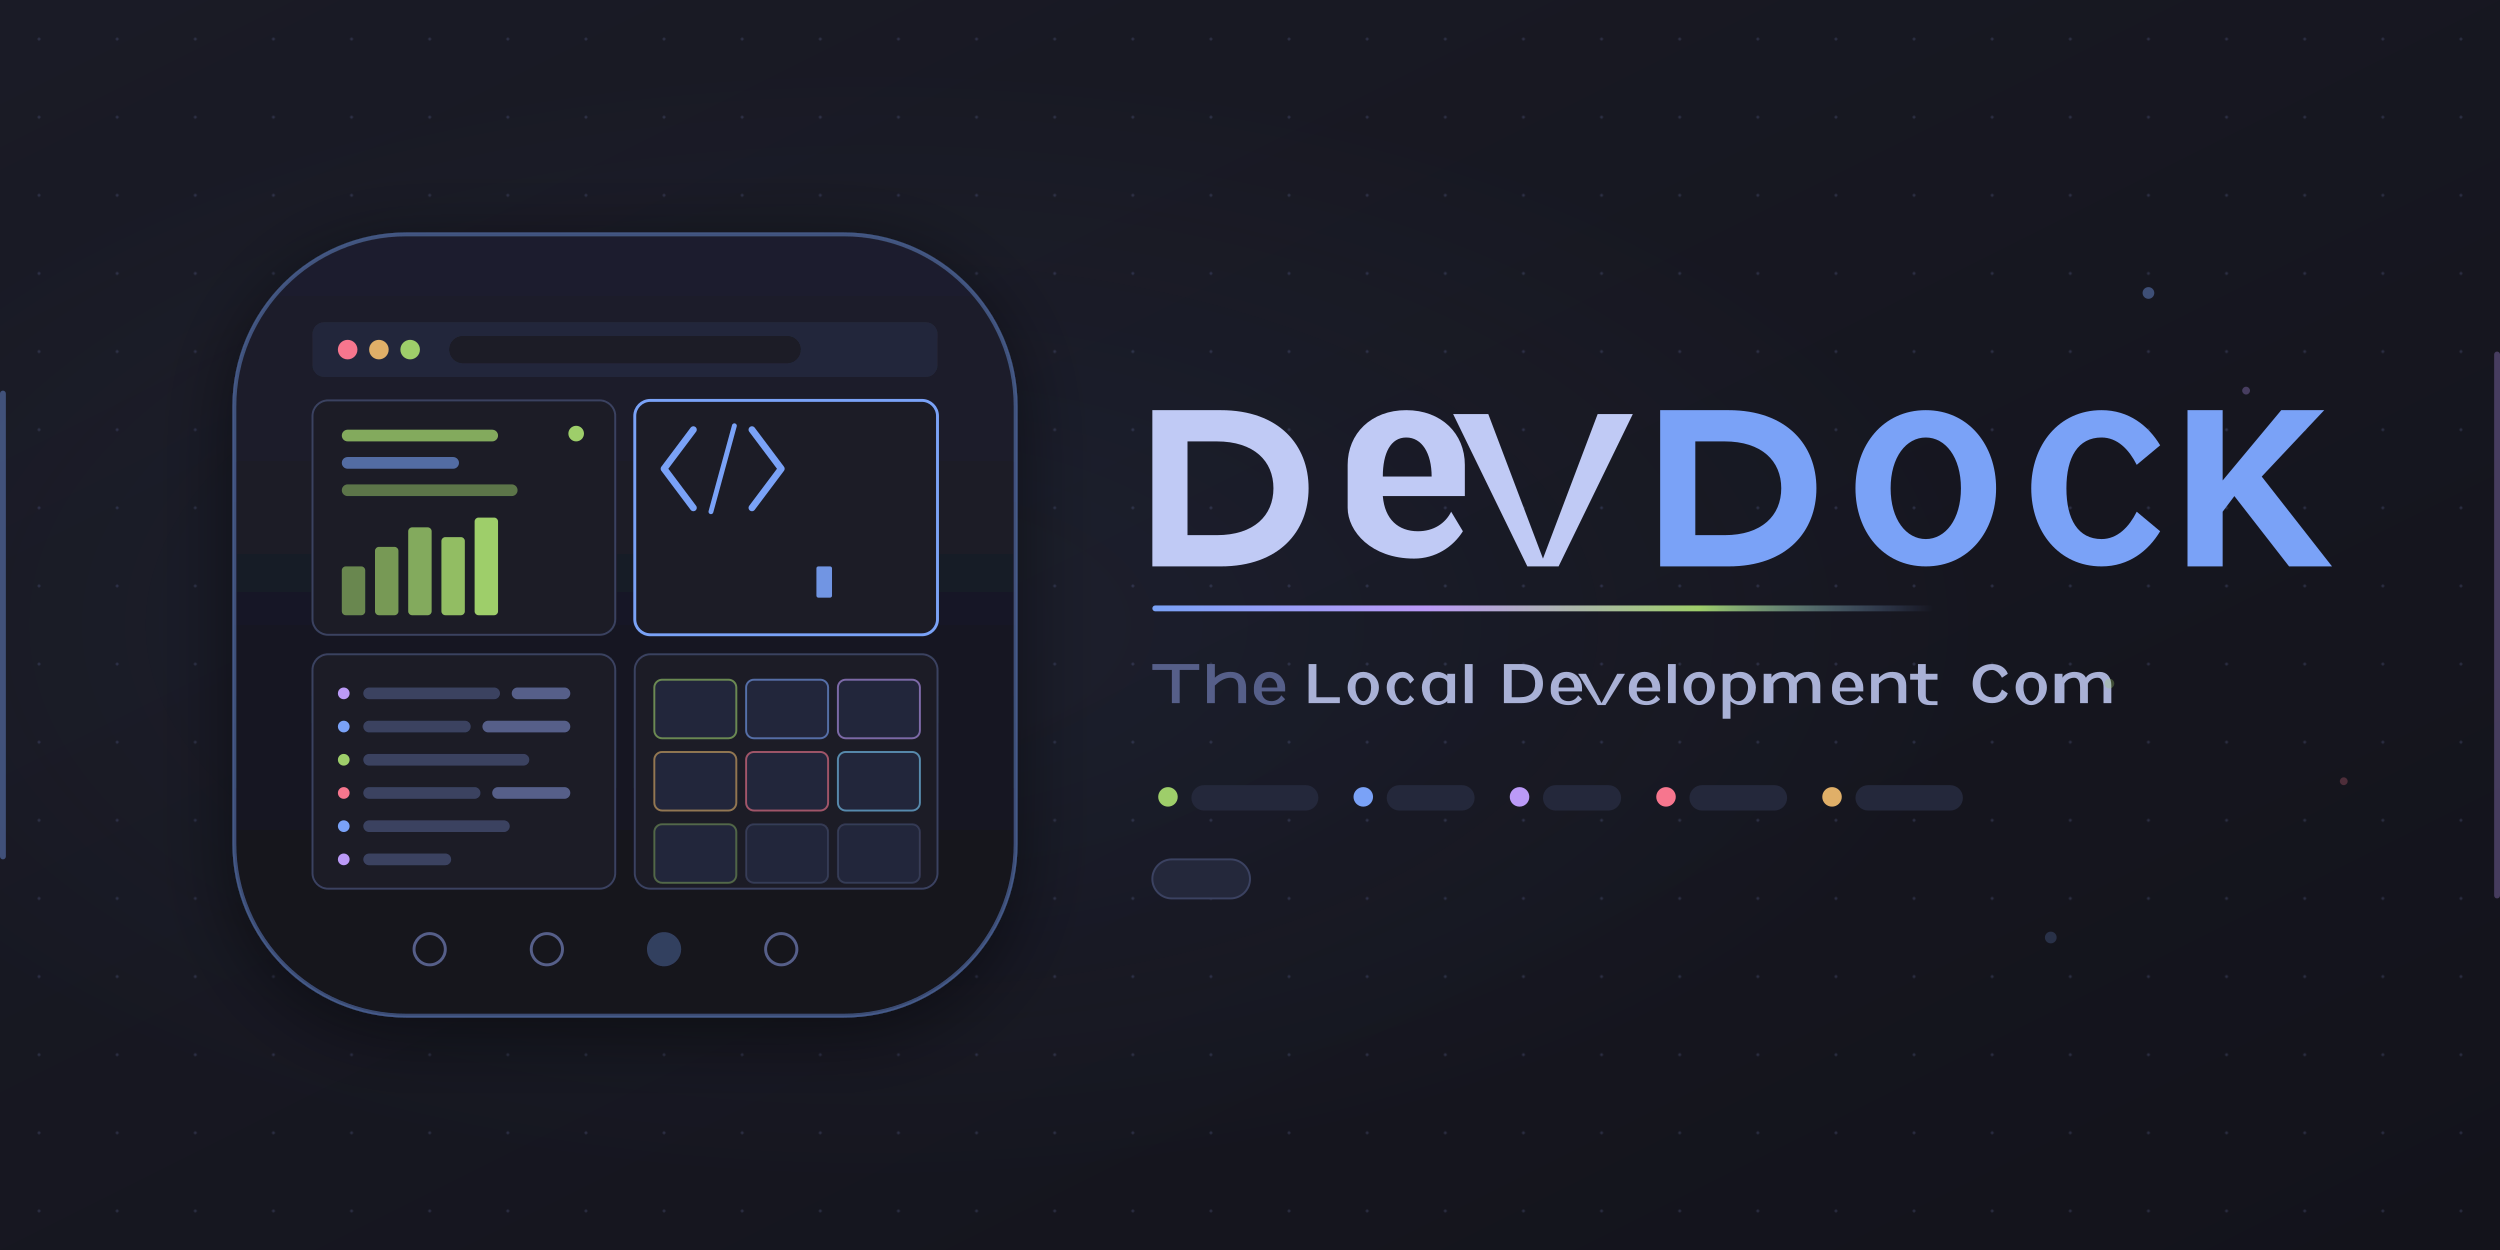
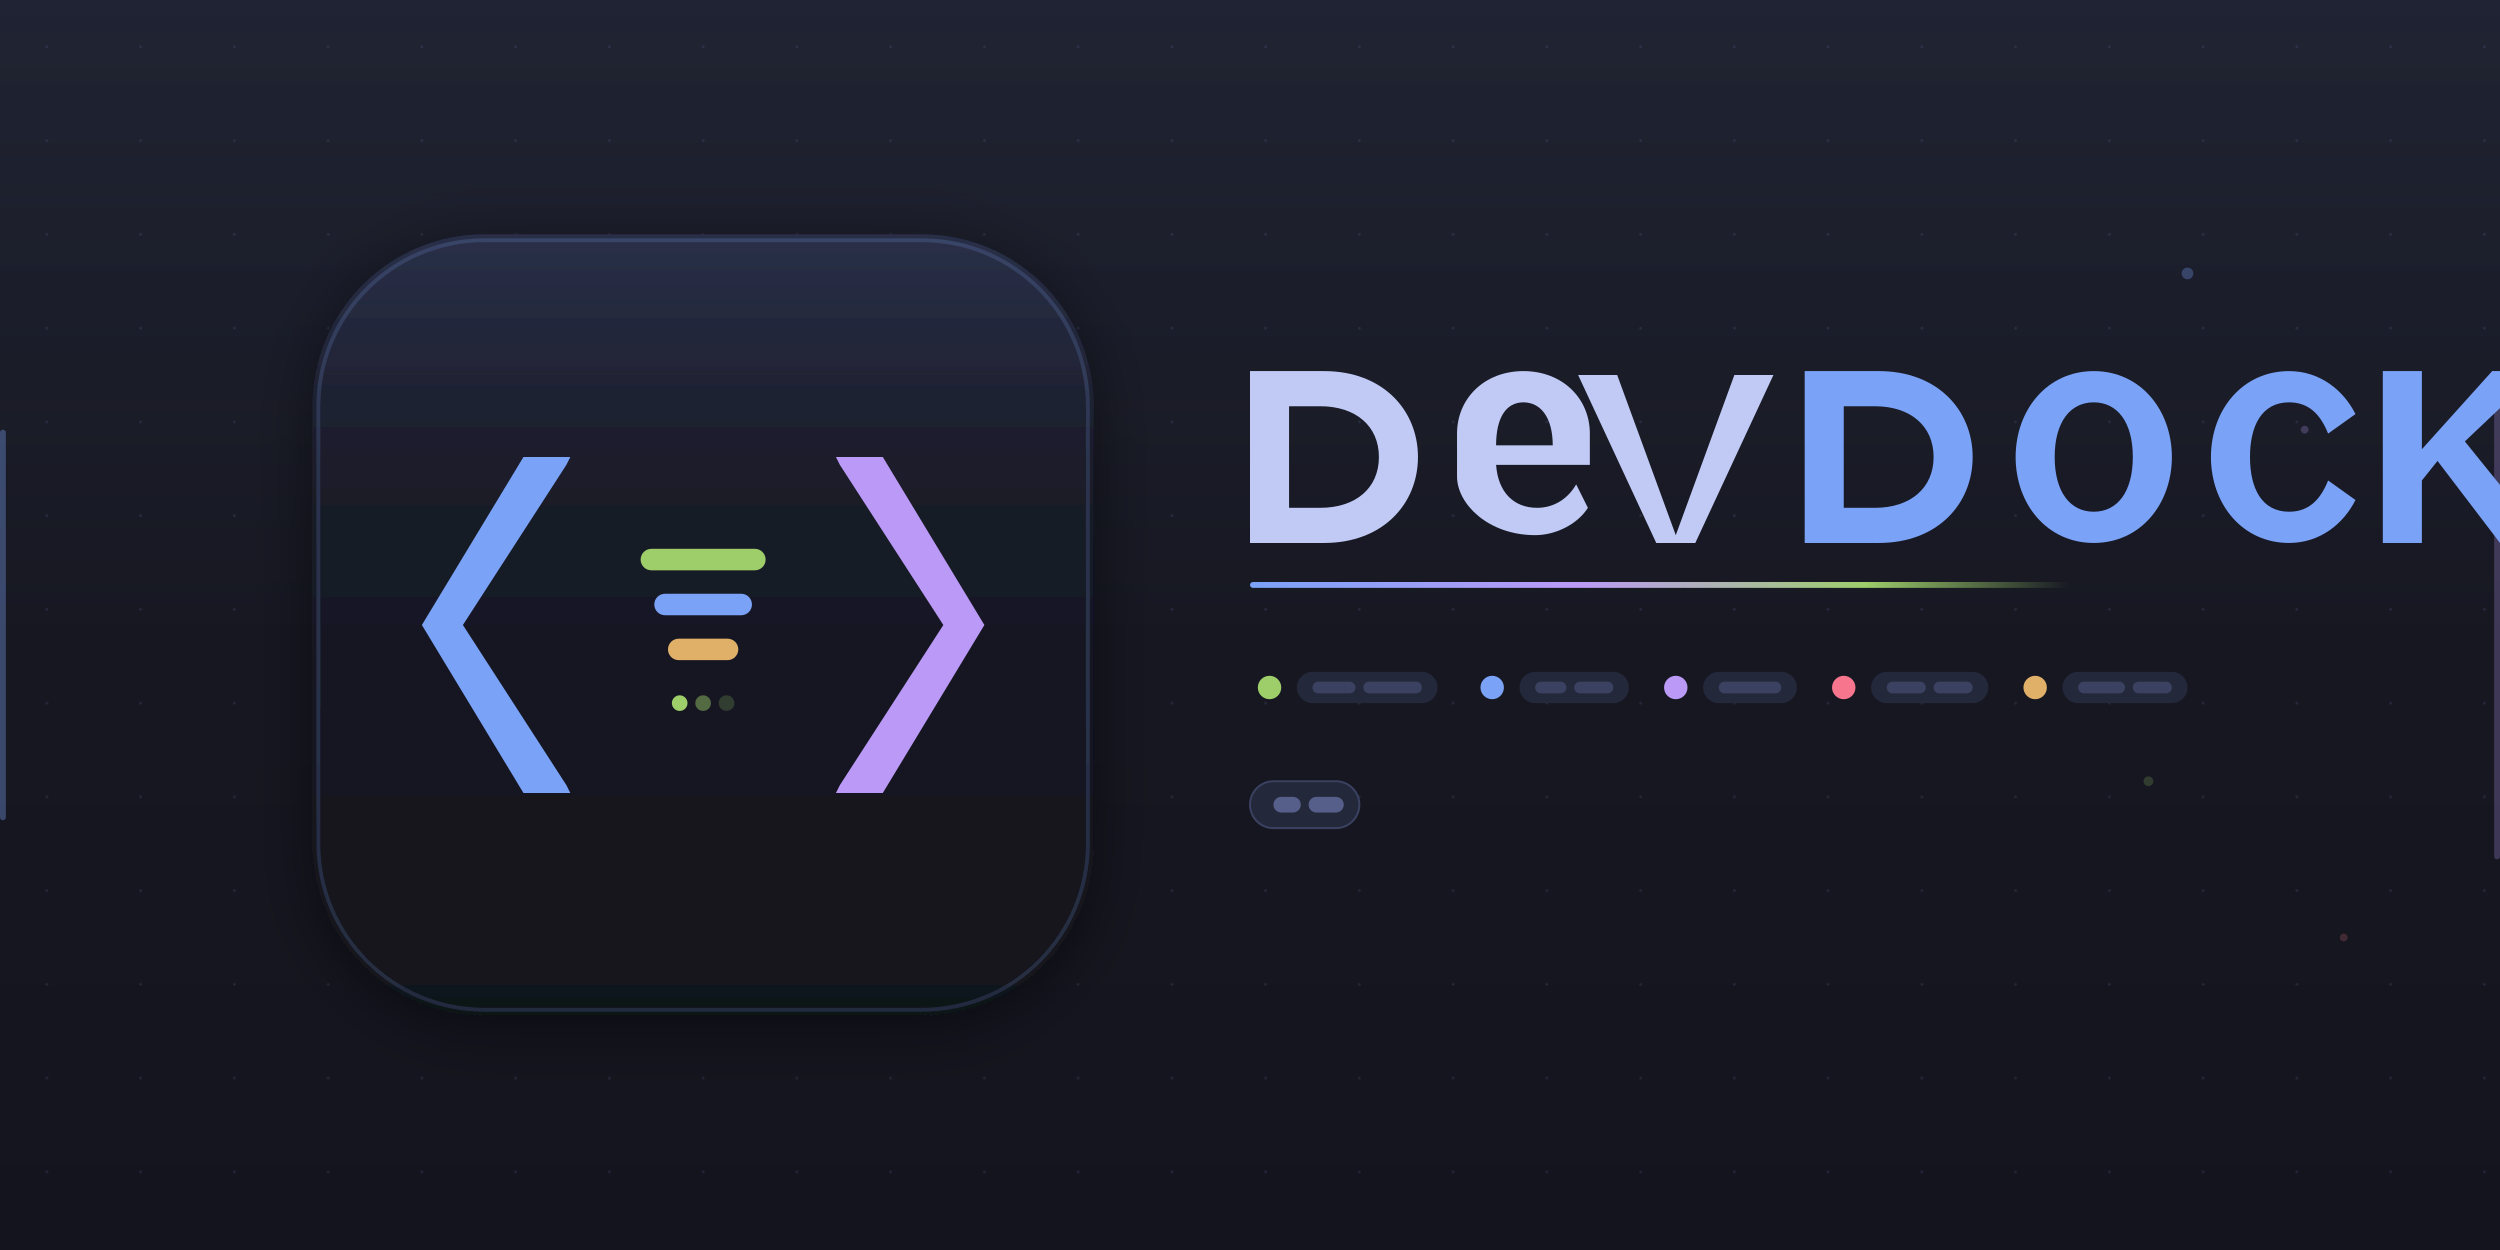
<svg xmlns="http://www.w3.org/2000/svg" width="1280" height="640" viewBox="0 0 1280 640">
  <defs>
-     <linearGradient id="bg" x1="0" y1="0" x2="1" y2="1">
+     <linearGradient id="bg" x1="0" y1="0" x2="0" y2="1">
      <stop offset="0%" stop-color="#1A1B26" />
-       <stop offset="100%" stop-color="#13131B" />
+       <stop offset="100%" stop-color="#13141D" />
    </linearGradient>
-     <radialGradient id="glow" cx="0.35" cy="0.5" r="0.45">
+     <linearGradient id="topGlow" x1="0.5" y1="0" x2="0.5" y2="1">
      <stop offset="0%" stop-color="#7AA2F7" stop-opacity="0.06" />
      <stop offset="100%" stop-color="#7AA2F7" stop-opacity="0" />
-     </radialGradient>
+     </linearGradient>
+     <linearGradient id="bL" x1="0" y1="0" x2="1" y2="1">
+       <stop offset="0%" stop-color="#7AA2F7" />
+       <stop offset="100%" stop-color="#5D7CE0" />
+     </linearGradient>
+     <linearGradient id="bR" x1="1" y1="0" x2="0" y2="1">
+       <stop offset="0%" stop-color="#BB9AF7" />
+       <stop offset="100%" stop-color="#9D7AE0" />
+     </linearGradient>
    <linearGradient id="accentLine" x1="0" y1="0" x2="1" y2="0">
      <stop offset="0%" stop-color="#7AA2F7" />
-       <stop offset="35%" stop-color="#BB9AF7" />
-       <stop offset="70%" stop-color="#9ECE6A" />
-       <stop offset="100%" stop-color="#7AA2F7" stop-opacity="0" />
+       <stop offset="40%" stop-color="#BB9AF7" />
+       <stop offset="75%" stop-color="#9ECE6A" />
+       <stop offset="100%" stop-color="#9ECE6A" stop-opacity="0" />
    </linearGradient>
    <linearGradient id="iconBg" x1="0" y1="0" x2="0" y2="1">
-       <stop offset="0%" stop-color="#1E1F2E" />
-       <stop offset="100%" stop-color="#13131B" />
+       <stop offset="0%" stop-color="#1E2030" />
+       <stop offset="100%" stop-color="#111219" />
    </linearGradient>
-     <filter id="shadow" x="-10%" y="-10%" width="120%" height="120%">
-       <feDropShadow dx="0" dy="8" stdDeviation="20" flood-color="#000" flood-opacity="0.5" />
+     <linearGradient id="iconGlow" x1="0.5" y1="0" x2="0.5" y2="1">
+       <stop offset="0%" stop-color="#7AA2F7" stop-opacity="0.12" />
+       <stop offset="60%" stop-color="#7AA2F7" stop-opacity="0" />
+     </linearGradient>
+     <filter id="shadow">
+       <feDropShadow dx="0" dy="6" stdDeviation="16" flood-color="#000" flood-opacity="0.45" />
    </filter>
-     <pattern id="dots" x="0" y="0" width="40" height="40" patternUnits="userSpaceOnUse">
-       <circle cx="20" cy="20" r="0.8" fill="#565F89" opacity="0.3" />
+     <pattern id="grid" width="48" height="48" patternUnits="userSpaceOnUse">
+       <circle cx="24" cy="24" r="0.7" fill="#565F89" opacity="0.25" />
    </pattern>
  </defs>
  <rect width="1280" height="640" fill="url(#bg)" />
-   <rect width="1280" height="640" fill="url(#dots)" />
-   <rect width="1280" height="640" fill="url(#glow)" />
-   <rect x="0" y="200" width="3" height="240" rx="1.5" fill="#7AA2F7" opacity="0.4" />
-   <rect x="1277" y="180" width="3" height="280" rx="1.5" fill="#BB9AF7" opacity="0.3" />
-   <g transform="translate(120, 120)" filter="url(#shadow)">
-     <rect width="400" height="400" rx="88" fill="url(#iconBg)" stroke="#7AA2F7" stroke-width="2" stroke-opacity="0.4" />
-     <rect x="40" y="45" width="320" height="28" rx="6" fill="#24283B" />
-     <circle cx="58" cy="59" r="5" fill="#F7768E" />
-     <circle cx="74" cy="59" r="5" fill="#E0AF68" />
-     <circle cx="90" cy="59" r="5" fill="#9ECE6A" />
-     <rect x="110" y="52" width="180" height="14" rx="7" fill="#1A1B26" />
-     <rect x="40" y="85" width="155" height="120" rx="8" fill="#1A1B26" stroke="#3B4261" stroke-width="1" />
-     <rect x="55" y="100" width="80" height="6" rx="3" fill="#9ECE6A" opacity="0.8" />
-     <rect x="55" y="114" width="60" height="6" rx="3" fill="#7AA2F7" opacity="0.6" />
-     <rect x="55" y="128" width="90" height="6" rx="3" fill="#9ECE6A" opacity="0.5" />
-     <rect x="55" y="170" width="12" height="25" rx="2" fill="#9ECE6A" opacity="0.6" />
-     <rect x="72" y="160" width="12" height="35" rx="2" fill="#9ECE6A" opacity="0.7" />
-     <rect x="89" y="150" width="12" height="45" rx="2" fill="#9ECE6A" opacity="0.8" />
-     <rect x="106" y="155" width="12" height="40" rx="2" fill="#9ECE6A" opacity="0.9" />
-     <rect x="123" y="145" width="12" height="50" rx="2" fill="#9ECE6A" />
-     <circle cx="175" cy="102" r="4" fill="#9ECE6A" />
-     <rect x="205" y="85" width="155" height="120" rx="8" fill="#1A1B26" stroke="#7AA2F7" stroke-width="1.5" />
-     <g transform="translate(250, 120)" fill="none" stroke="#7AA2F7" stroke-width="3.5" stroke-linecap="round" stroke-linejoin="round">
-       <polyline points="-15,20 -30,0 -15,-20" />
-       <polyline points="15,20 30,0 15,-20" />
-       <line x1="-6" y1="22" x2="6" y2="-22" stroke-width="2.5" />
-     </g>
-     <rect x="298" y="170" width="8" height="16" rx="1" fill="#7AA2F7" opacity="0.9" />
-     <rect x="40" y="215" width="155" height="120" rx="8" fill="#1A1B26" stroke="#3B4261" stroke-width="1" />
-     <circle cx="56" cy="235" r="3" fill="#BB9AF7" />
-     <rect x="66" y="232" width="70" height="6" rx="3" fill="#3B4261" />
-     <rect x="142" y="232" width="30" height="6" rx="3" fill="#565F89" />
-     <circle cx="56" cy="252" r="3" fill="#7AA2F7" />
-     <rect x="66" y="249" width="55" height="6" rx="3" fill="#3B4261" />
-     <rect x="127" y="249" width="45" height="6" rx="3" fill="#565F89" />
-     <circle cx="56" cy="269" r="3" fill="#9ECE6A" />
-     <rect x="66" y="266" width="85" height="6" rx="3" fill="#3B4261" />
-     <circle cx="56" cy="286" r="3" fill="#F7768E" />
-     <rect x="66" y="283" width="60" height="6" rx="3" fill="#3B4261" />
-     <rect x="132" y="283" width="40" height="6" rx="3" fill="#565F89" />
-     <circle cx="56" cy="303" r="3" fill="#7AA2F7" />
-     <rect x="66" y="300" width="75" height="6" rx="3" fill="#3B4261" />
-     <circle cx="56" cy="320" r="3" fill="#BB9AF7" />
-     <rect x="66" y="317" width="45" height="6" rx="3" fill="#3B4261" />
-     <rect x="205" y="215" width="155" height="120" rx="8" fill="#1A1B26" stroke="#3B4261" stroke-width="1" />
-     <rect x="215" y="228" width="42" height="30" rx="4" fill="#24283B" stroke="#9ECE6A" stroke-width="1" stroke-opacity="0.6" />
-     <rect x="262" y="228" width="42" height="30" rx="4" fill="#24283B" stroke="#7AA2F7" stroke-width="1" stroke-opacity="0.6" />
-     <rect x="309" y="228" width="42" height="30" rx="4" fill="#24283B" stroke="#BB9AF7" stroke-width="1" stroke-opacity="0.6" />
-     <rect x="215" y="265" width="42" height="30" rx="4" fill="#24283B" stroke="#E0AF68" stroke-width="1" stroke-opacity="0.6" />
-     <rect x="262" y="265" width="42" height="30" rx="4" fill="#24283B" stroke="#F7768E" stroke-width="1" stroke-opacity="0.6" />
-     <rect x="309" y="265" width="42" height="30" rx="4" fill="#24283B" stroke="#7DCFFF" stroke-width="1" stroke-opacity="0.6" />
-     <rect x="215" y="302" width="42" height="30" rx="4" fill="#24283B" stroke="#9ECE6A" stroke-width="1" stroke-opacity="0.4" />
-     <rect x="262" y="302" width="42" height="30" rx="4" fill="#24283B" stroke="#565F89" stroke-width="1" stroke-opacity="0.4" />
-     <rect x="309" y="302" width="42" height="30" rx="4" fill="#24283B" stroke="#565F89" stroke-width="1" stroke-opacity="0.4" />
-     <rect x="40" y="348" width="320" height="36" rx="8" fill="#16161E" />
-     <circle cx="100" cy="366" r="8" fill="none" stroke="#565F89" stroke-width="1.5" />
-     <circle cx="160" cy="366" r="8" fill="none" stroke="#565F89" stroke-width="1.5" />
-     <circle cx="220" cy="366" r="8" fill="#7AA2F7" opacity="0.3" stroke="#7AA2F7" stroke-width="1.5" />
-     <circle cx="280" cy="366" r="8" fill="none" stroke="#565F89" stroke-width="1.5" />
+   <rect width="1280" height="640" fill="url(#grid)" />
+   <rect width="1280" height="320" fill="url(#topGlow)" />
+   <rect x="0" y="220" width="3" height="200" rx="1.5" fill="#7AA2F7" opacity="0.35" />
+   <rect x="1277" y="200" width="3" height="240" rx="1.5" fill="#BB9AF7" opacity="0.25" />
+   <g transform="translate(160, 120)" filter="url(#shadow)">
+     <rect width="400" height="400" rx="88" fill="url(#iconBg)" />
+     <rect width="400" height="200" rx="88" fill="url(#iconGlow)" />
+     <rect x="3" y="3" width="394" height="394" rx="85" fill="none" stroke="#7AA2F7" stroke-width="2" stroke-opacity="0.18" />
+     <polygon points="132,114 130,118 77,200 130,282 132,286 108,286 56,200 108,114" fill="#7AA2F7" />
+     <polygon points="268,114 270,118 323,200 270,282 268,286 292,286 344,200 292,114" fill="#BB9AF7" />
+     <rect x="168" y="161" width="64" height="11" rx="5.5" fill="#9ECE6A" />
+     <rect x="175" y="184" width="50" height="11" rx="5.5" fill="#7AA2F7" />
+     <rect x="182" y="207" width="36" height="11" rx="5.5" fill="#E0AF68" />
+     <circle cx="188" cy="240" r="4" fill="#9ECE6A" />
+     <circle cx="200" cy="240" r="4" fill="#9ECE6A" opacity="0.45" />
+     <circle cx="212" cy="240" r="4" fill="#9ECE6A" opacity="0.2" />
  </g>
-   <g transform="translate(590, 210)">
-     <path d="M0,0 L0,80 L35,80 C65,80 80,62 80,40 C80,18 65,0 35,0 Z M18,16 L33,16 C52,16 62,26 62,40 C62,54 52,64 33,64 L18,64 Z" fill="#C0CAF5" />
-     <path d="M100,28 C100,12 112,0 130,0 C148,0 160,12 160,28 L160,44 L118,44 C119,56 126,62 136,62 C144,62 150,58 153,52 L159,62 C154,70 145,76 134,76 C112,76 100,62 100,50 Z M118,34 L143,34 C143,22 138,14 130,14 C122,14 118,22 118,34 Z" fill="#C0CAF5" />
-     <path d="M172,2 L200,76 L228,2 L246,2 L208,80 L192,80 L154,2 Z" fill="#C0CAF5" />
-     <path d="M260,0 L260,80 L295,80 C325,80 340,62 340,40 C340,18 325,0 295,0 Z M278,16 L293,16 C312,16 322,26 322,40 C322,54 312,64 293,64 L278,64 Z" fill="#7AA2F7" />
-     <path d="M360,40 C360,18 374,0 396,0 C418,0 432,18 432,40 C432,62 418,80 396,80 C374,80 360,62 360,40 Z M378,40 C378,56 386,66 396,66 C406,66 414,56 414,40 C414,24 406,14 396,14 C386,14 378,24 378,40 Z" fill="#7AA2F7" />
-     <path d="M450,40 C450,18 464,0 486,0 C500,0 510,8 516,18 L504,28 C500,20 494,14 486,14 C474,14 468,24 468,40 C468,56 474,66 486,66 C494,66 500,60 504,52 L516,62 C510,72 500,80 486,80 C464,80 450,62 450,40 Z" fill="#7AA2F7" />
-     <path d="M530,0 L530,80 L548,80 L548,52 L554,44 L582,80 L604,80 L568,34 L600,0 L578,0 L548,36 L548,0 Z" fill="#7AA2F7" />
+   <g transform="translate(640, 190)" fill="#C0CAF5">
+     <path d="M0,0 L0,88 L38,88 C68,88 86,68 86,44 C86,20 68,0 38,0 Z M20,18 L36,18 C54,18 66,28 66,44 C66,60 54,70 36,70 L20,70 Z" />
+     <path d="M106,32 C106,14 120,0 140,0 C160,0 174,14 174,32 L174,48 L126,48 C127,62 135,70 147,70 C156,70 163,65 167,58 L173,70 C168,78 157,84 146,84 C122,84 106,68 106,54 Z M126,38 L155,38 C155,24 149,16 140,16 C131,16 126,24 126,38 Z" />
+     <path d="M188,2 L218,84 L248,2 L268,2 L228,88 L208,88 L168,2 Z" />
  </g>
-   <rect x="590" y="310" width="400" height="3" rx="1.5" fill="url(#accentLine)" />
-   <g transform="translate(590, 340)">
-     <path d="M0,0 L24,0 L24,3 L14,3 L14,20 L10,20 L10,3 L0,3 Z" fill="#565F89" />
-     <path d="M28,0 L32,0 L32,7 C34,5 37,4 40,4 C46,4 48,8 48,12 L48,20 L44,20 L44,12 C44,9 43,7 40,7 C37,7 34,9 32,11 L32,20 L28,20 Z" fill="#565F89" />
-     <path d="M52,12 C52,8 55,4 60,4 C65,4 68,8 68,12 L68,14 L56,14 C56,17 58,19 61,19 C63,19 65,18 66,16 L68,18 C66,20 64,21 61,21 C55,21 52,17 52,14 Z M56,12 L64,12 C64,9 62,7 60,7 C58,7 56,9 56,12 Z" fill="#565F89" />
-     <path d="M80,0 L84,0 L84,17 L96,17 L96,20 L80,20 Z" fill="#A9B1D6" />
-     <path d="M100,12 C100,7 104,4 108,4 C112,4 116,7 116,12 C116,17 112,21 108,21 C104,21 100,17 100,12 Z M104,12 C104,16 106,19 108,19 C110,19 112,16 112,12 C112,8 110,7 108,7 C106,7 104,8 104,12 Z" fill="#A9B1D6" />
-     <path d="M120,12 C120,7 124,4 128,4 C131,4 133,6 134,8 L132,10 C131,8 130,7 128,7 C126,7 124,9 124,12 C124,16 126,19 128,19 C130,19 131,18 132,16 L134,18 C133,20 131,21 128,21 C124,21 120,17 120,12 Z" fill="#A9B1D6" />
-     <path d="M138,12 C138,8 141,4 146,4 C148,4 150,5 151,6 L151,5 L155,5 L155,20 L151,20 L151,19 C150,20 148,21 146,21 C141,21 138,17 138,12 Z M142,12 C142,16 144,19 147,19 C149,19 151,17 151,15 L151,10 C151,8 149,7 147,7 C144,7 142,9 142,12 Z" fill="#A9B1D6" />
-     <path d="M160,0 L164,0 L164,20 L160,20 Z" fill="#A9B1D6" />
-     <path d="M180,0 L180,20 L189,20 C196,20 200,16 200,10 C200,4 196,0 189,0 Z M184,3 L188,3 C194,3 196,6 196,10 C196,14 194,17 188,17 L184,17 Z" fill="#A9B1D6" />
-     <path d="M204,12 C204,8 207,4 212,4 C217,4 220,8 220,12 L220,14 L208,14 C208,17 210,19 213,19 C215,19 217,18 218,16 L220,18 C218,20 216,21 213,21 C207,21 204,17 204,14 Z M208,12 L216,12 C216,9 214,7 212,7 C210,7 208,9 208,12 Z" fill="#A9B1D6" />
-     <path d="M222,5 L230,20 L238,5 L242,5 L232,21 L228,21 L218,5 Z" fill="#A9B1D6" />
-     <path d="M244,12 C244,8 247,4 252,4 C257,4 260,8 260,12 L260,14 L248,14 C248,17 250,19 253,19 C255,19 257,18 258,16 L260,18 C258,20 256,21 253,21 C247,21 244,17 244,14 Z M248,12 L256,12 C256,9 254,7 252,7 C250,7 248,9 248,12 Z" fill="#A9B1D6" />
-     <path d="M264,0 L268,0 L268,20 L264,20 Z" fill="#A9B1D6" />
-     <path d="M272,12 C272,7 276,4 280,4 C284,4 288,7 288,12 C288,17 284,21 280,21 C276,21 272,17 272,12 Z M276,12 C276,16 278,19 280,19 C282,19 284,16 284,12 C284,8 282,7 280,7 C278,7 276,8 276,12 Z" fill="#A9B1D6" />
-     <path d="M292,5 L296,5 L296,6 C297,5 299,4 301,4 C306,4 309,8 309,12 C309,17 306,21 301,21 C299,21 297,20 296,19 L296,28 L292,28 Z M296,10 L296,15 C296,17 298,19 300,19 C303,19 305,16 305,12 C305,9 303,7 300,7 C298,7 296,8 296,10 Z" fill="#A9B1D6" />
-     <path d="M313,5 L317,5 L317,7 C318,5 321,4 323,4 C326,4 328,5 329,7 C330,5 333,4 336,4 C340,4 342,7 342,11 L342,20 L338,20 L338,12 C338,9 337,7 335,7 C333,7 331,8 330,10 L330,20 L326,20 L326,12 C326,9 325,7 323,7 C321,7 319,8 318,10 L318,20 L313,20 Z" fill="#A9B1D6" />
-     <path d="M348,12 C348,8 351,4 356,4 C361,4 364,8 364,12 L364,14 L352,14 C352,17 354,19 357,19 C359,19 361,18 362,16 L364,18 C362,20 360,21 357,21 C351,21 348,17 348,14 Z M352,12 L360,12 C360,9 358,7 356,7 C354,7 352,9 352,12 Z" fill="#A9B1D6" />
-     <path d="M368,5 L372,5 L372,7 C374,5 376,4 379,4 C384,4 386,7 386,11 L386,20 L382,20 L382,12 C382,9 381,7 378,7 C376,7 374,8 372,10 L372,20 L368,20 Z" fill="#A9B1D6" />
-     <path d="M392,0 L396,0 L396,5 L402,5 L402,8 L396,8 L396,16 C396,18 397,19 399,19 L402,19 L402,21 C401,21 399,21 398,21 C394,21 392,19 392,15 L392,8 L388,8 L388,5 L392,5 Z" fill="#A9B1D6" />
-     <path d="M420,10 C420,4 424,0 430,0 C434,0 437,2 438,5 L435,7 C434,5 432,3 430,3 C426,3 424,6 424,10 C424,14 426,17 430,17 C432,17 434,16 435,13 L438,15 C437,18 434,20 430,20 C424,20 420,16 420,10 Z" fill="#A9B1D6" />
-     <path d="M442,12 C442,7 446,4 450,4 C454,4 458,7 458,12 C458,17 454,21 450,21 C446,21 442,17 442,12 Z M446,12 C446,16 448,19 450,19 C452,19 454,16 454,12 C454,8 452,7 450,7 C448,7 446,8 446,12 Z" fill="#A9B1D6" />
-     <path d="M462,5 L466,5 L466,7 C467,5 470,4 472,4 C475,4 477,5 478,7 C479,5 482,4 485,4 C489,4 491,7 491,11 L491,20 L487,20 L487,12 C487,9 486,7 484,7 C482,7 480,8 479,10 L479,20 L475,20 L475,12 C475,9 474,7 472,7 C470,7 468,8 467,10 L467,20 L462,20 Z" fill="#A9B1D6" />
+   <g transform="translate(640, 190)" fill="#7AA2F7">
+     <path d="M284,0 L284,88 L322,88 C352,88 370,68 370,44 C370,20 352,0 322,0 Z M304,18 L320,18 C338,18 350,28 350,44 C350,60 338,70 320,70 L304,70 Z" />
+     <path d="M392,44 C392,20 408,0 432,0 C456,0 472,20 472,44 C472,68 456,88 432,88 C408,88 392,68 392,44 Z M412,44 C412,62 420,72 432,72 C444,72 452,62 452,44 C452,26 444,16 432,16 C420,16 412,26 412,44 Z" />
+     <path d="M492,44 C492,20 508,0 532,0 C548,0 560,10 566,22 L552,32 C548,22 542,16 532,16 C518,16 512,28 512,44 C512,60 518,72 532,72 C542,72 548,66 552,56 L566,66 C560,78 548,88 532,88 C508,88 492,68 492,44 Z" />
+     <path d="M580,0 L580,88 L600,88 L600,56 L608,46 L640,88 L664,88 L622,36 L660,0 L636,0 L600,40 L600,0 Z" />
  </g>
-   <g transform="translate(590, 400)">
-     <circle cx="8" cy="8" r="5" fill="#9ECE6A" />
-     <rect x="20" y="2" width="65" height="13" rx="6.5" fill="#24283B" />
-     <circle cx="108" cy="8" r="5" fill="#7AA2F7" />
-     <rect x="120" y="2" width="45" height="13" rx="6.5" fill="#24283B" />
-     <circle cx="188" cy="8" r="5" fill="#BB9AF7" />
-     <rect x="200" y="2" width="40" height="13" rx="6.5" fill="#24283B" />
-     <circle cx="263" cy="8" r="5" fill="#F7768E" />
-     <rect x="275" y="2" width="50" height="13" rx="6.5" fill="#24283B" />
-     <circle cx="348" cy="8" r="5" fill="#E0AF68" />
-     <rect x="360" y="2" width="55" height="13" rx="6.5" fill="#24283B" />
+   <rect x="640" y="298" width="420" height="3" rx="1.5" fill="url(#accentLine)" />
+   <g transform="translate(640, 340)">
+     <circle cx="10" cy="12" r="6" fill="#9ECE6A" />
+     <rect x="24" y="4" width="72" height="16" rx="8" fill="#24283B" />
+     <rect x="32" y="9" width="22" height="6" rx="3" fill="#3B4261" />
+     <rect x="58" y="9" width="30" height="6" rx="3" fill="#3B4261" />
+     <circle cx="124" cy="12" r="6" fill="#7AA2F7" />
+     <rect x="138" y="4" width="56" height="16" rx="8" fill="#24283B" />
+     <rect x="146" y="9" width="16" height="6" rx="3" fill="#3B4261" />
+     <rect x="166" y="9" width="20" height="6" rx="3" fill="#3B4261" />
+     <circle cx="218" cy="12" r="6" fill="#BB9AF7" />
+     <rect x="232" y="4" width="48" height="16" rx="8" fill="#24283B" />
+     <rect x="240" y="9" width="32" height="6" rx="3" fill="#3B4261" />
+     <circle cx="304" cy="12" r="6" fill="#F7768E" />
+     <rect x="318" y="4" width="60" height="16" rx="8" fill="#24283B" />
+     <rect x="326" y="9" width="20" height="6" rx="3" fill="#3B4261" />
+     <rect x="350" y="9" width="20" height="6" rx="3" fill="#3B4261" />
+     <circle cx="402" cy="12" r="6" fill="#E0AF68" />
+     <rect x="416" y="4" width="64" height="16" rx="8" fill="#24283B" />
+     <rect x="424" y="9" width="24" height="6" rx="3" fill="#3B4261" />
+     <rect x="452" y="9" width="20" height="6" rx="3" fill="#3B4261" />
  </g>
-   <rect x="590" y="440" width="50" height="20" rx="10" fill="#24283B" stroke="#3B4261" stroke-width="1" />
-   <circle cx="1100" cy="150" r="3" fill="#7AA2F7" opacity="0.4" />
-   <circle cx="1150" cy="200" r="2" fill="#BB9AF7" opacity="0.3" />
-   <circle cx="1080" cy="350" r="2.5" fill="#9ECE6A" opacity="0.3" />
-   <circle cx="1200" cy="400" r="2" fill="#F7768E" opacity="0.25" />
-   <circle cx="1050" cy="480" r="3" fill="#7AA2F7" opacity="0.2" />
+   <rect x="640" y="400" width="56" height="24" rx="12" fill="#24283B" stroke="#3B4261" stroke-width="1" />
+   <rect x="652" y="408" width="14" height="8" rx="4" fill="#565F89" />
+   <rect x="670" y="408" width="18" height="8" rx="4" fill="#565F89" />
+   <circle cx="1120" cy="140" r="3" fill="#7AA2F7" opacity="0.3" />
+   <circle cx="1180" cy="220" r="2" fill="#BB9AF7" opacity="0.25" />
+   <circle cx="1100" cy="400" r="2.5" fill="#9ECE6A" opacity="0.2" />
+   <circle cx="1200" cy="480" r="2" fill="#F7768E" opacity="0.2" />
</svg>
